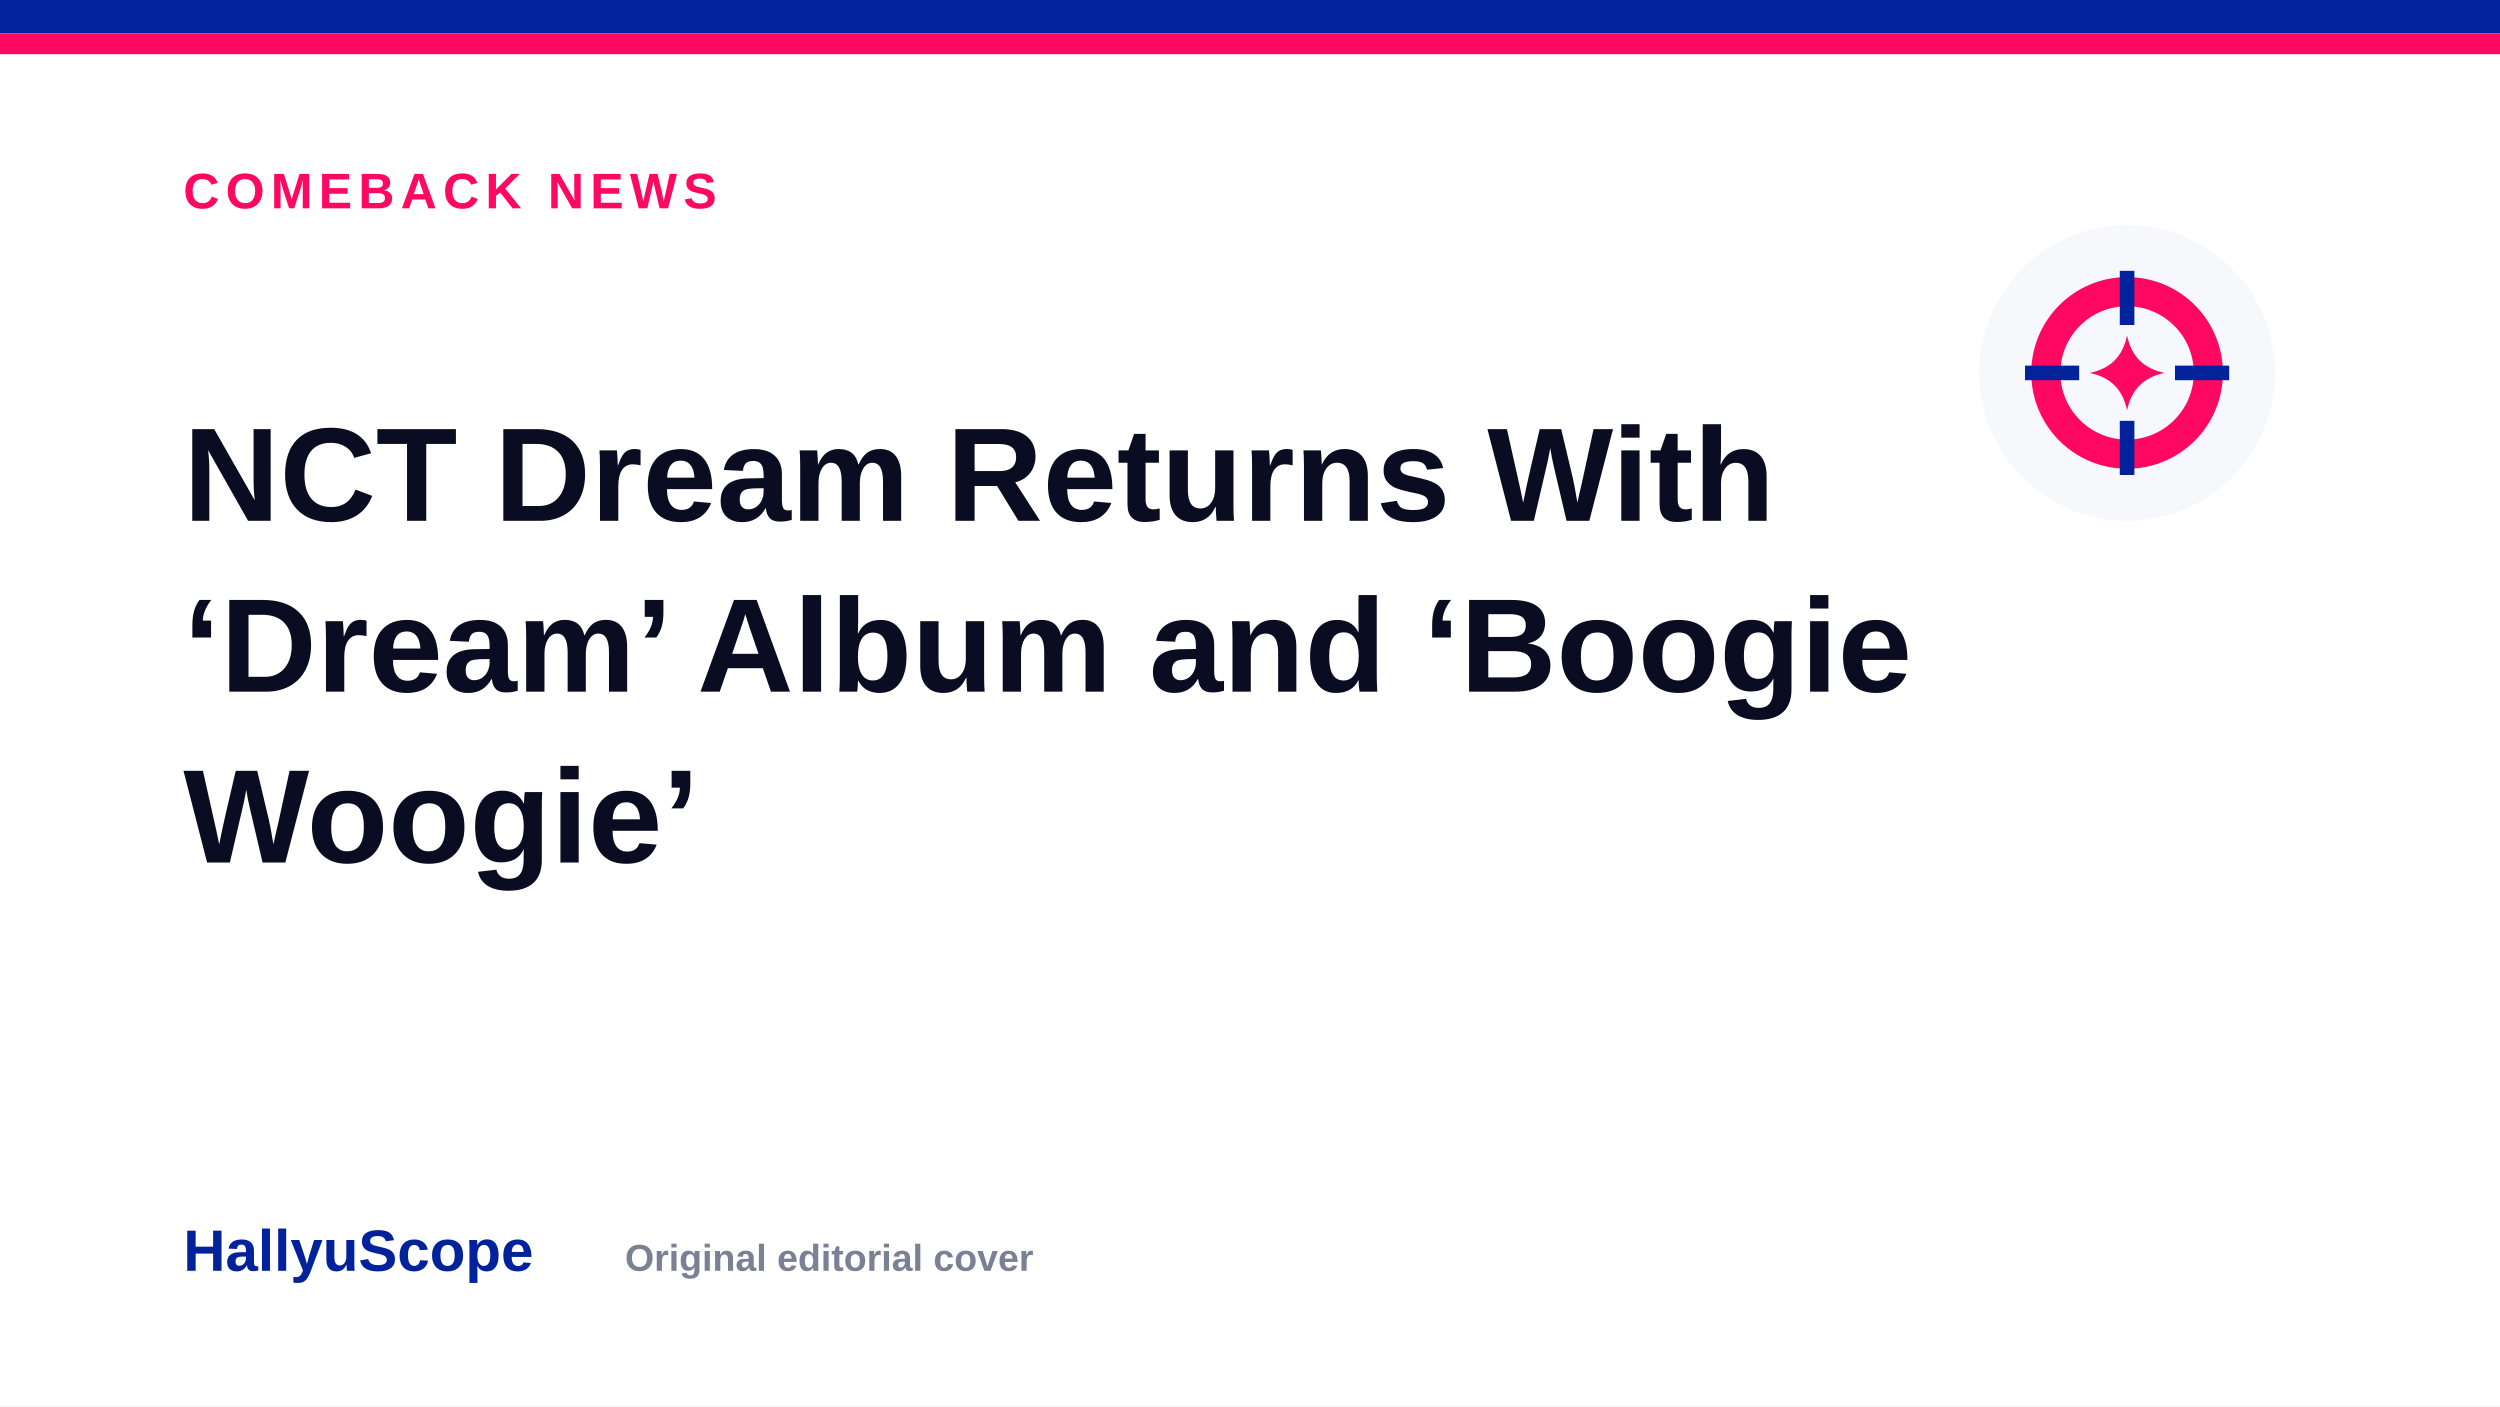
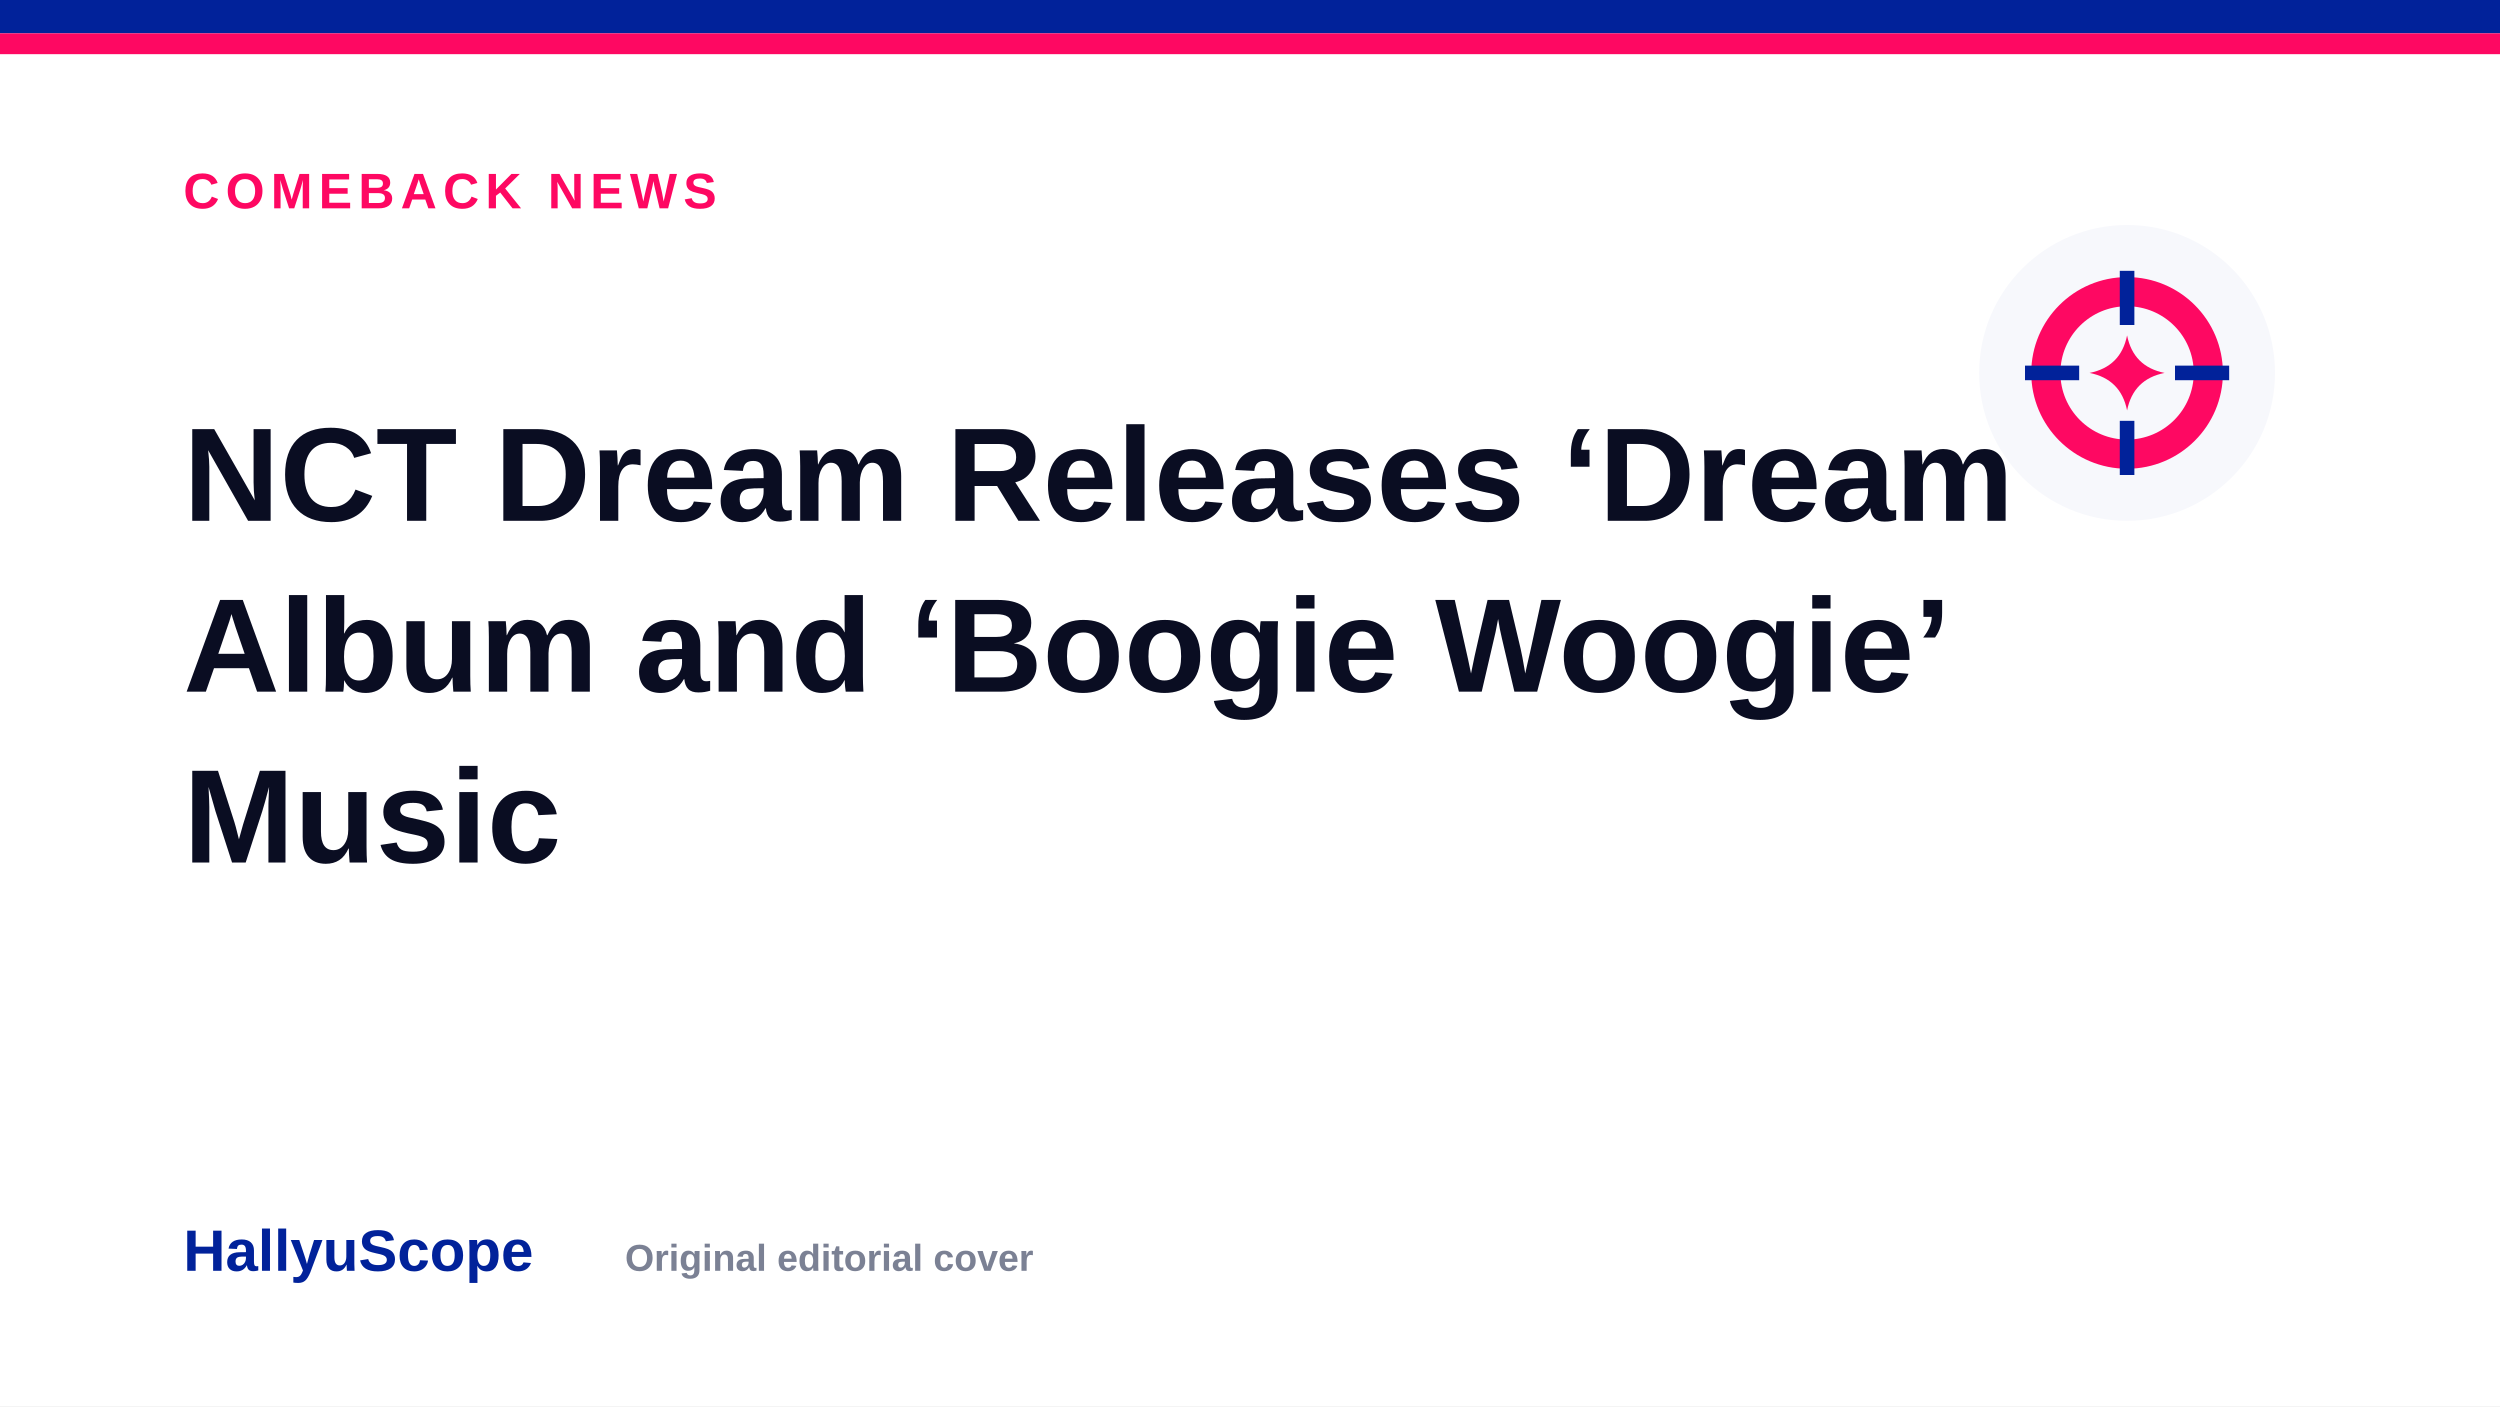
<svg xmlns="http://www.w3.org/2000/svg" width="1200" height="675" viewBox="0 0 1200 675">
  <rect width="1200" height="675" fill="#ffffff" />
  <rect x="0" y="0" width="1200" height="16" fill="#01229a" />
  <rect x="0" y="16" width="1200" height="10" fill="#fe0862" />
  <text x="88" y="100" font-family="Arial, Helvetica, sans-serif" font-size="24" font-weight="800" letter-spacing="3" fill="#fe0862">COMEBACK NEWS</text>
-   <text x="88" y="250" font-family="Arial, Helvetica, sans-serif" font-size="64" font-weight="800" fill="#0a0d22">NCT Dream Returns With</text>
-   <text x="88" y="332" font-family="Arial, Helvetica, sans-serif" font-size="64" font-weight="800" fill="#0a0d22">‘Dream’ Album and ‘Boogie</text>
-   <text x="88" y="414" font-family="Arial, Helvetica, sans-serif" font-size="64" font-weight="800" fill="#0a0d22">Woogie’</text>
+   <text x="88" y="250" font-family="Arial, Helvetica, sans-serif" font-size="64" font-weight="800" fill="#0a0d22">NCT Dream Releases ‘Dream’</text>
+   <text x="88" y="332" font-family="Arial, Helvetica, sans-serif" font-size="64" font-weight="800" fill="#0a0d22">Album and ‘Boogie Woogie’</text>
+   <text x="88" y="414" font-family="Arial, Helvetica, sans-serif" font-size="64" font-weight="800" fill="#0a0d22">Music</text>
  <g transform="translate(950 108)">
    <rect x="0" y="0" width="142" height="142" rx="71" fill="#f7f8fc" />
    <circle cx="71" cy="71" r="39" fill="none" stroke="#fe0862" stroke-width="14" />
    <path d="M71 22v26M71 94v26M22 71h26M94 71h26" stroke="#01229a" stroke-width="7" />
    <path d="M71 53q3 15 18 18-15 3-18 18-3-15-18-18 15-3 18-18Z" fill="#fe0862" />
  </g>
  <text x="88" y="610" font-family="Arial, Helvetica, sans-serif" font-size="28" font-weight="800" fill="#01229a">HallyuScope</text>
  <text x="300" y="610" font-family="Arial, Helvetica, sans-serif" font-size="18" font-weight="600" fill="#7b8194">Original editorial cover</text>
</svg>
